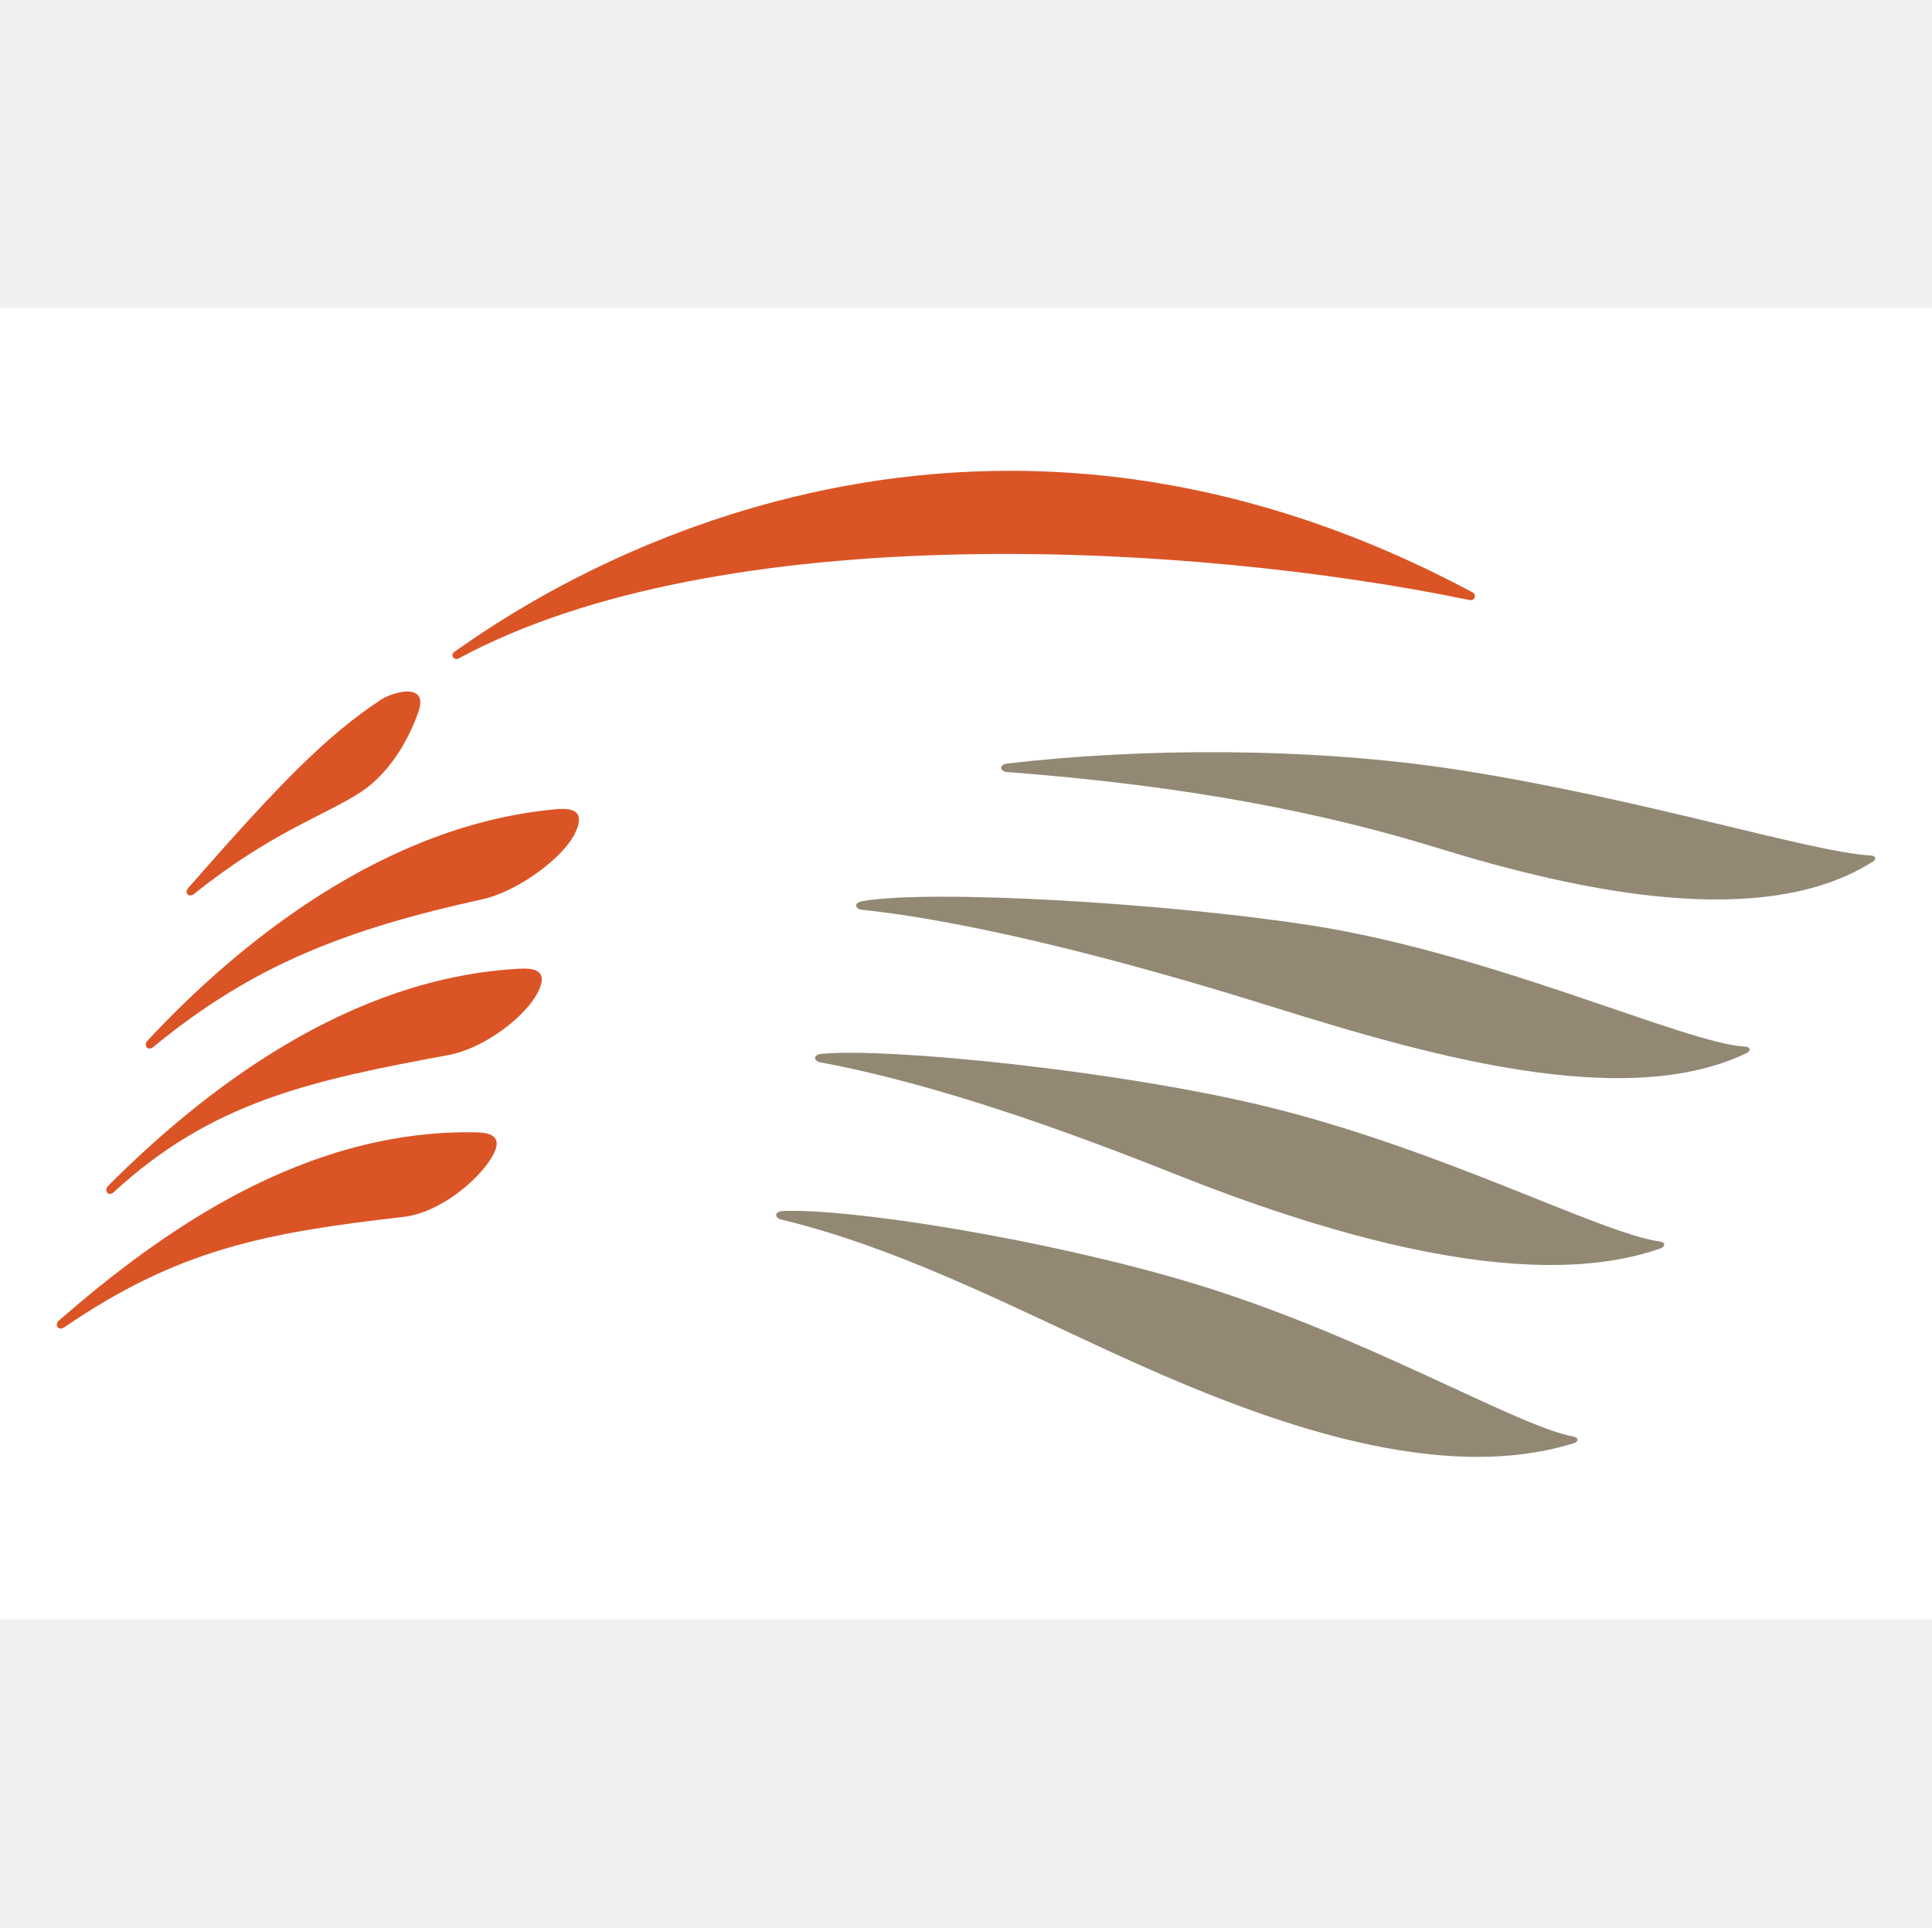
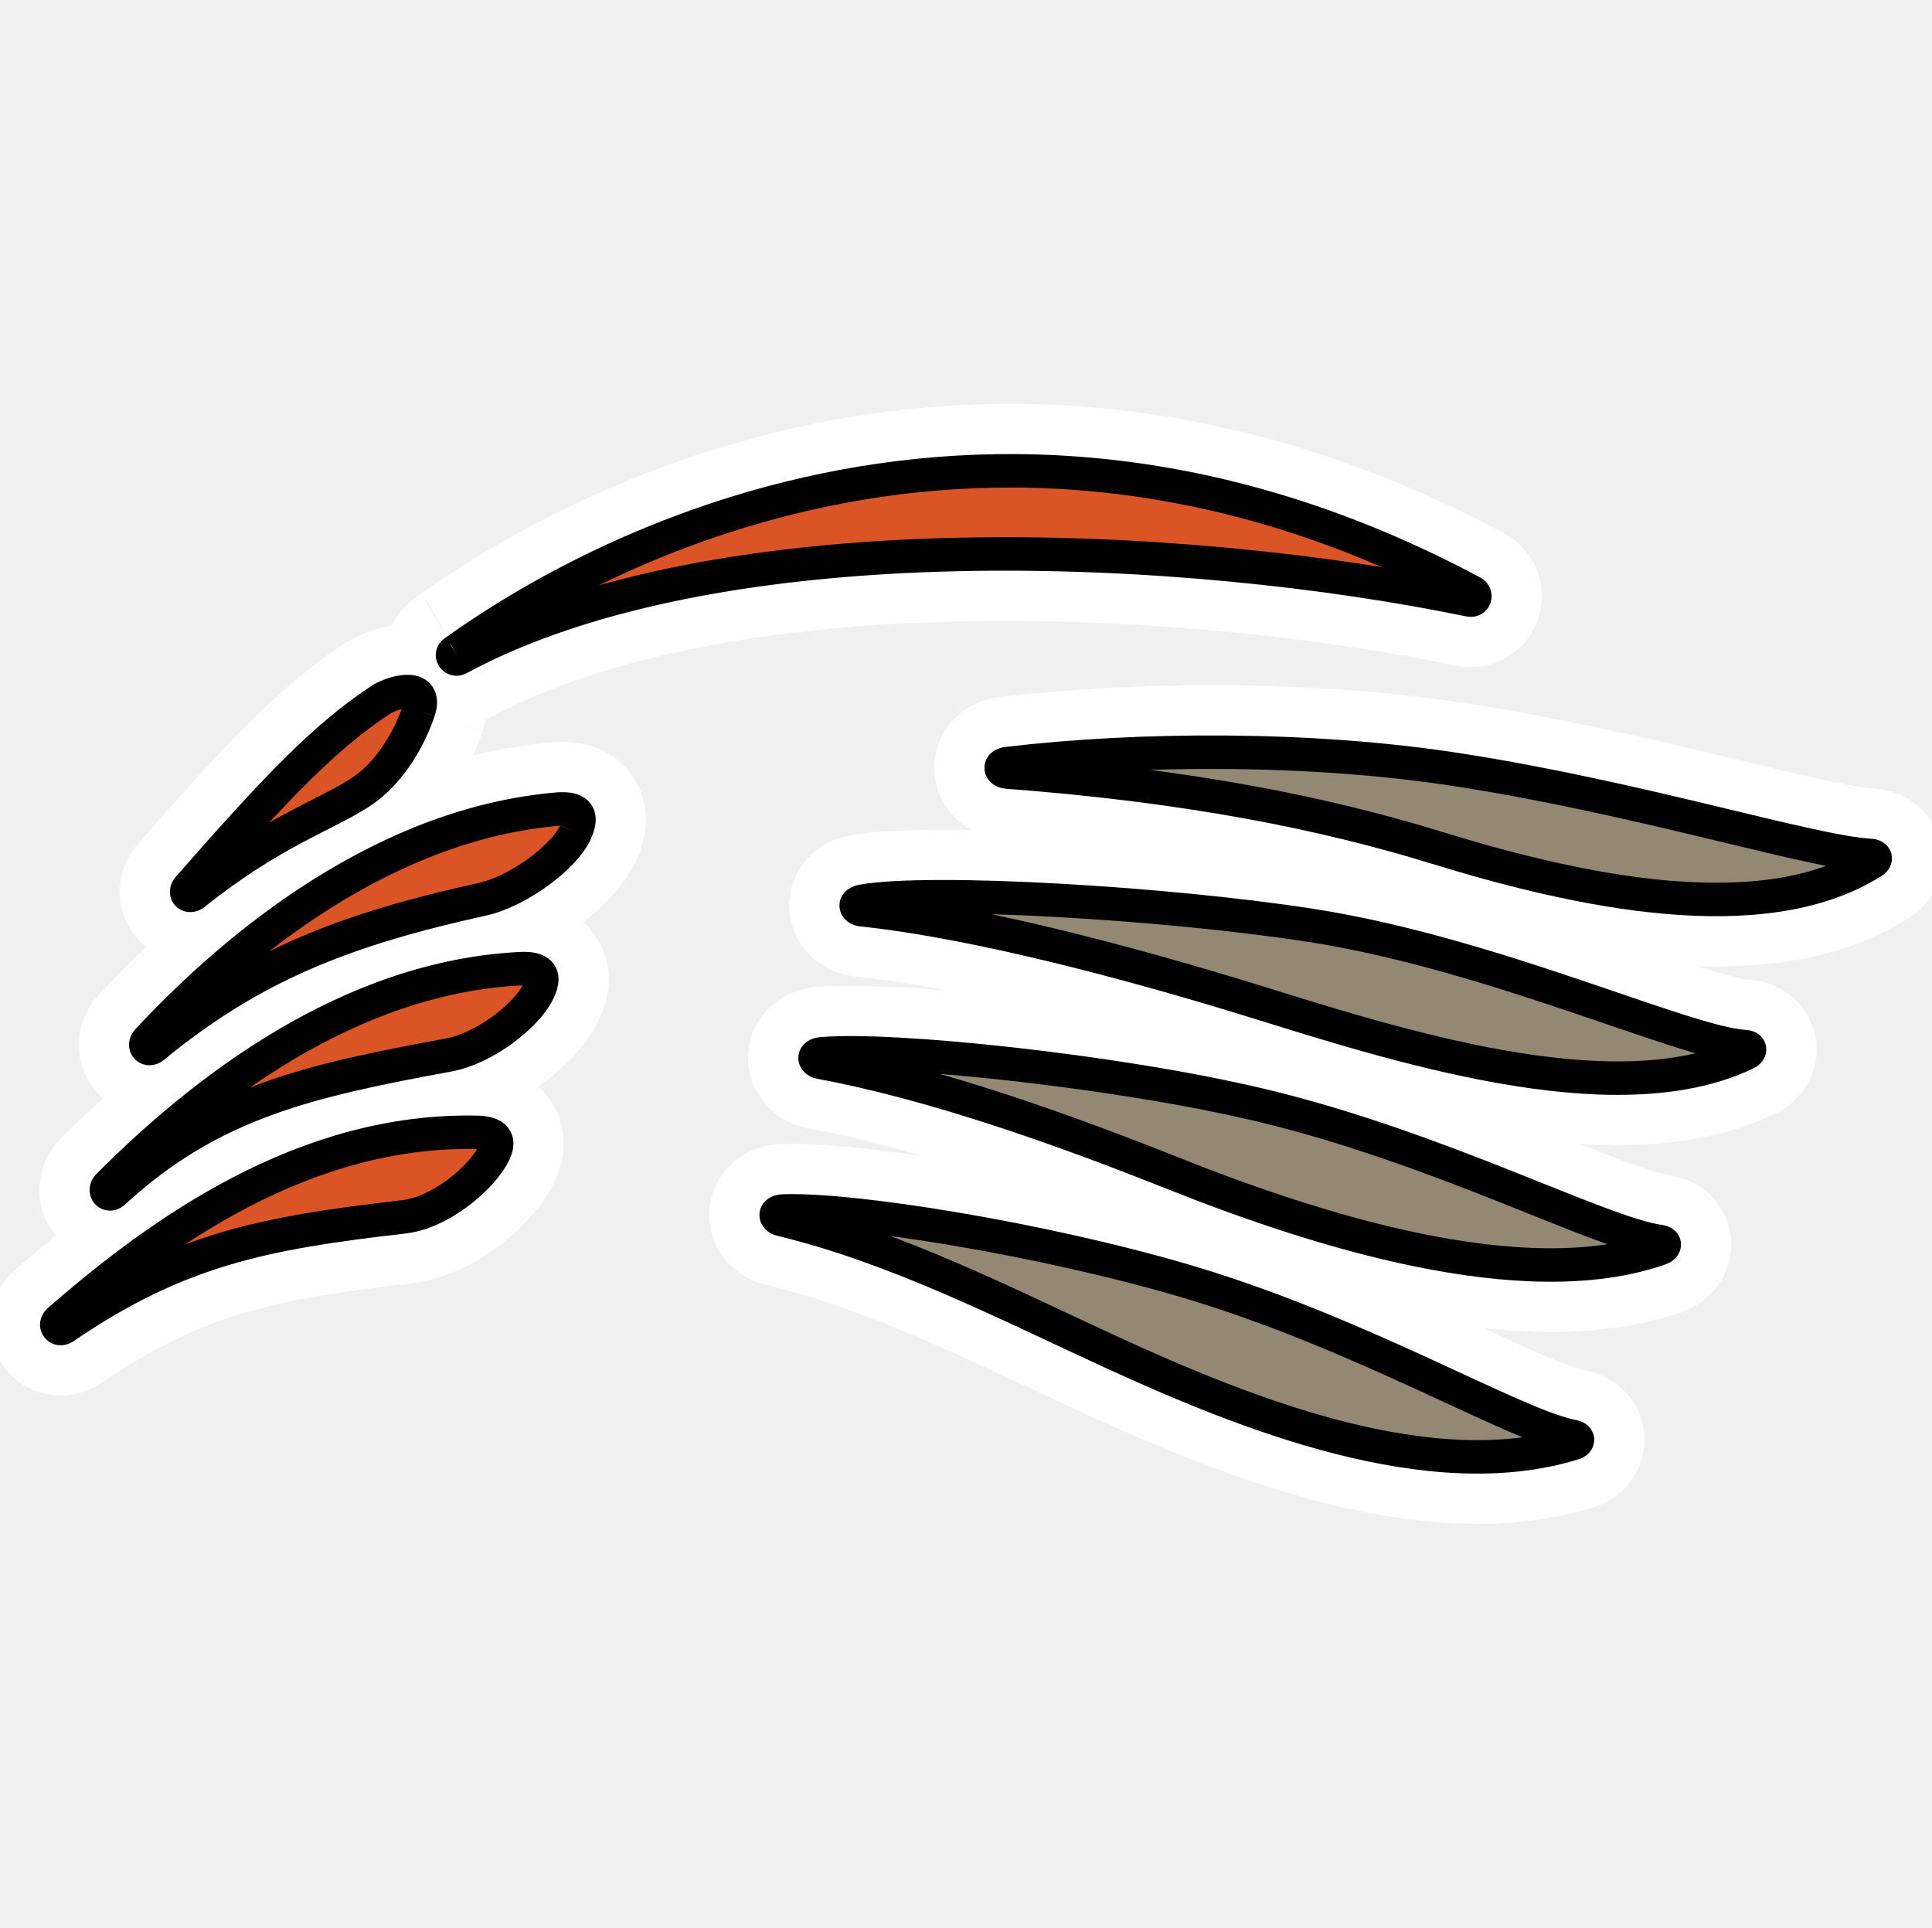
<svg xmlns="http://www.w3.org/2000/svg" width="100%" height="100%" viewBox="0 0 462 461" version="1.1" xml:space="preserve" style="fill-rule:evenodd;clip-rule:evenodd;stroke-linejoin:round;stroke-miterlimit:1.414;">
  <g id="Layer-1" transform="matrix(3.27035,0,0,3.27035,-1064.54,-355.86)">
-     <g transform="matrix(1.0297,0,0,2.28339,270.039,-80.2978)">
-       <rect x="53.873" y="92.687" width="137.195" height="42.001" style="fill:white;" />
-     </g>
    <g id="path9" transform="matrix(0.941232,0,0,0.941232,23.2807,39.329)">
-       <path d="M359.308,163.735C360.336,162.012 359.042,161.849 358.26,161.8C344.698,161.465 333.451,169.662 325.691,176.408C325.28,176.76 325.648,177.241 326.083,176.951C334.954,170.886 341.655,169.603 352.464,168.364C355.295,168.029 358.234,165.53 359.308,163.735" style="fill:rgb(219,84,38);fill-rule:nonzero;" />
+       <path d="M359.308,163.735C360.336,162.012 359.042,161.849 358.26,161.8C344.698,161.465 333.451,169.662 325.691,176.408C325.28,176.76 325.648,177.241 326.083,176.951C334.954,170.886 341.655,169.603 352.464,168.364C355.295,168.029 358.234,165.53 359.308,163.735" style="fill:rgb(219,84,38);fill-rule:nonzero;stroke:white;stroke-width:10.4px;" />
    </g>
    <g id="path11" transform="matrix(0.941232,0,0,0.941232,23.2807,39.329)">
-       <path d="M362.886,150.92C363.794,149.136 362.462,149.073 361.703,149.073C348.15,149.689 336.766,158.674 329.512,165.948C329.131,166.329 329.544,166.804 329.918,166.463C337.55,159.424 345.247,157.764 355.956,155.789C358.75,155.265 361.936,152.792 362.886,150.92" style="fill:rgb(219,84,38);fill-rule:nonzero;" />
+       <path d="M362.886,150.92C363.794,149.136 362.462,149.073 361.703,149.073C348.15,149.689 336.766,158.674 329.512,165.948C329.131,166.329 329.544,166.804 329.918,166.463C337.55,159.424 345.247,157.764 355.956,155.789C358.75,155.265 361.936,152.792 362.886,150.92" style="fill:rgb(219,84,38);fill-rule:nonzero;stroke:white;stroke-width:10.4px;" />
    </g>
    <g id="path13" transform="matrix(0.941232,0,0,0.941232,23.2807,39.329)">
-       <path d="M365.806,138.491C366.658,136.673 365.33,136.653 364.566,136.673C351.041,137.769 339.562,147.147 332.566,154.672C332.206,155.079 332.606,155.494 332.999,155.174C340.773,148.779 347.993,146.022 358.63,143.675C361.405,143.048 364.955,140.386 365.806,138.491" style="fill:rgb(219,84,38);fill-rule:nonzero;" />
+       <path d="M365.806,138.491C366.658,136.673 365.33,136.653 364.566,136.673C351.041,137.769 339.562,147.147 332.566,154.672C332.206,155.079 332.606,155.494 332.999,155.174C340.773,148.779 347.993,146.022 358.63,143.675C361.405,143.048 364.955,140.386 365.806,138.491" style="fill:rgb(219,84,38);fill-rule:nonzero;stroke:white;stroke-width:10.4px;" />
    </g>
    <g id="path15" transform="matrix(0.941232,0,0,0.941232,23.2807,39.329)">
-       <path d="M353.632,129.047C354.336,126.9 351.834,127.504 350.749,128.149C346.369,131.028 342.648,134.907 335.741,142.796C335.374,143.217 335.792,143.586 336.185,143.271C342.193,138.454 346.39,137.165 349.138,135.356C351.516,133.791 352.976,131.005 353.632,129.047" style="fill:rgb(219,84,38);fill-rule:nonzero;" />
+       <path d="M353.632,129.047C354.336,126.9 351.834,127.504 350.749,128.149C346.369,131.028 342.648,134.907 335.741,142.796C335.374,143.217 335.792,143.586 336.185,143.271C342.193,138.454 346.39,137.165 349.138,135.356C351.516,133.791 352.976,131.005 353.632,129.047" style="fill:rgb(219,84,38);fill-rule:nonzero;stroke:white;stroke-width:10.4px;" />
    </g>
    <g id="path17" transform="matrix(0.941232,0,0,0.941232,23.2807,39.329)">
-       <path d="M407.438,178.875C399.309,175.14 390.693,170.71 381.762,168.564C381.303,168.453 381.189,167.932 381.962,167.906C387.315,167.714 401.942,170.041 413.106,173.322C426.817,177.352 438.725,184.56 443.306,185.427C443.849,185.539 443.678,185.897 443.306,185.968C432.256,189.375 418.058,183.756 407.438,178.875" style="fill:rgb(147,136,116);fill-rule:nonzero;" />
+       <path d="M407.438,178.875C399.309,175.14 390.693,170.71 381.762,168.564C381.303,168.453 381.189,167.932 381.962,167.906C387.315,167.714 401.942,170.041 413.106,173.322C426.817,177.352 438.725,184.56 443.306,185.427C443.849,185.539 443.678,185.897 443.306,185.968C432.256,189.375 418.058,183.756 407.438,178.875" style="fill:rgb(147,136,116);fill-rule:nonzero;stroke:white;stroke-width:10.4px;" />
    </g>
    <g id="path19" transform="matrix(0.941232,0,0,0.941232,23.2807,39.329)">
-       <path d="M412.305,165.009C404.003,161.7 393.841,158.03 384.796,156.353C384.338,156.258 384.195,155.752 384.967,155.694C390.292,155.214 407.724,156.991 419.03,159.682C432.943,162.997 445.395,169.638 450.031,170.276C450.575,170.348 450.433,170.701 450.09,170.817C439.412,174.576 423.154,169.326 412.305,165.009" style="fill:rgb(147,136,116);fill-rule:nonzero;" />
+       <path d="M412.305,165.009C404.003,161.7 393.841,158.03 384.796,156.353C384.338,156.258 384.195,155.752 384.967,155.694C390.292,155.214 407.724,156.991 419.03,159.682C432.943,162.997 445.395,169.638 450.031,170.276C450.575,170.348 450.433,170.701 450.09,170.817C439.412,174.576 423.154,169.326 412.305,165.009" style="fill:rgb(147,136,116);fill-rule:nonzero;stroke:white;stroke-width:10.4px;" />
    </g>
    <g id="path21" transform="matrix(0.941232,0,0,0.941232,23.2807,39.329)">
-       <path d="M418.058,151.461C409.498,148.824 397.161,145.458 388.03,144.502C387.544,144.433 387.371,143.952 388.145,143.829C393.411,142.919 411.503,143.944 422.982,145.722C437.094,147.923 451.979,154.862 456.645,155.136C457.189,155.168 457.073,155.531 456.731,155.666C446.453,160.581 429.222,154.913 418.058,151.461" style="fill:rgb(147,136,116);fill-rule:nonzero;" />
+       <path d="M418.058,151.461C409.498,148.824 397.161,145.458 388.03,144.502C387.544,144.433 387.371,143.952 388.145,143.829C393.411,142.919 411.503,143.944 422.982,145.722C437.094,147.923 451.979,154.862 456.645,155.136C457.189,155.168 457.073,155.531 456.731,155.666C446.453,160.581 429.222,154.913 418.058,151.461" style="fill:rgb(147,136,116);fill-rule:nonzero;stroke:white;stroke-width:10.4px;" />
    </g>
    <g id="path23" transform="matrix(0.941232,0,0,0.941232,23.2807,39.329)">
-       <path d="M432.628,139.659C424.069,137.025 413.564,134.878 399.309,133.802C398.822,133.768 398.621,133.23 399.395,133.141C409.642,131.933 422.982,131.85 434.46,133.645C448.572,135.84 461.739,140.022 466.405,140.286C466.949,140.326 466.835,140.689 466.491,140.829C457.989,146.139 443.792,143.108 432.628,139.659" style="fill:rgb(147,136,116);fill-rule:nonzero;" />
+       <path d="M432.628,139.659C424.069,137.025 413.564,134.878 399.309,133.802C398.822,133.768 398.621,133.23 399.395,133.141C409.642,131.933 422.982,131.85 434.46,133.645C448.572,135.84 461.739,140.022 466.405,140.286C466.949,140.326 466.835,140.689 466.491,140.829C457.989,146.139 443.792,143.108 432.628,139.659" style="fill:rgb(147,136,116);fill-rule:nonzero;stroke:white;stroke-width:10.4px;" />
    </g>
    <g id="path25" transform="matrix(0.941232,0,0,0.941232,23.2807,39.329)">
-       <path d="M356.718,124.988C356.408,125.163 356.039,124.716 356.408,124.465C361.869,120.594 394.442,97.88 435.49,119.842C435.834,120.019 435.691,120.529 435.262,120.44C413.478,115.931 377.032,113.999 356.718,124.988" style="fill:rgb(219,84,38);fill-rule:nonzero;" />
+       <path d="M356.718,124.988C356.408,125.163 356.039,124.716 356.408,124.465C361.869,120.594 394.442,97.88 435.49,119.842C435.834,120.019 435.691,120.529 435.262,120.44C413.478,115.931 377.032,113.999 356.718,124.988" style="fill:rgb(219,84,38);fill-rule:nonzero;stroke:white;stroke-width:10.4px;" />
+     </g>
+     <g id="path91" transform="matrix(0.941232,0,0,0.941232,23.2807,39.329)">
+       <path d="M359.308,163.735C360.336,162.012 359.042,161.849 358.26,161.8C344.698,161.465 333.451,169.662 325.691,176.408C325.28,176.76 325.648,177.241 326.083,176.951C334.954,170.886 341.655,169.603 352.464,168.364C355.295,168.029 358.234,165.53 359.308,163.735" style="fill:rgb(219,84,38);fill-rule:nonzero;stroke:black;stroke-width:2.6px;stroke-miterlimit:1.414;" />
+     </g>
+     <g id="path111" transform="matrix(0.941232,0,0,0.941232,23.2807,39.329)">
+       <path d="M362.886,150.92C363.794,149.136 362.462,149.073 361.703,149.073C348.15,149.689 336.766,158.674 329.512,165.948C329.131,166.329 329.544,166.804 329.918,166.463C337.55,159.424 345.247,157.764 355.956,155.789C358.75,155.265 361.936,152.792 362.886,150.92" style="fill:rgb(219,84,38);fill-rule:nonzero;stroke:black;stroke-width:2.6px;stroke-miterlimit:1.414;" />
+     </g>
+     <g id="path131" transform="matrix(0.941232,0,0,0.941232,23.2807,39.329)">
+       <path d="M365.806,138.491C366.658,136.673 365.33,136.653 364.566,136.673C351.041,137.769 339.562,147.147 332.566,154.672C332.206,155.079 332.606,155.494 332.999,155.174C340.773,148.779 347.993,146.022 358.63,143.675C361.405,143.048 364.955,140.386 365.806,138.491" style="fill:rgb(219,84,38);fill-rule:nonzero;stroke:black;stroke-width:2.6px;stroke-miterlimit:1.414;" />
+     </g>
+     <g id="path151" transform="matrix(0.941232,0,0,0.941232,23.2807,39.329)">
+       <path d="M353.632,129.047C354.336,126.9 351.834,127.504 350.749,128.149C346.369,131.028 342.648,134.907 335.741,142.796C335.374,143.217 335.792,143.586 336.185,143.271C342.193,138.454 346.39,137.165 349.138,135.356C351.516,133.791 352.976,131.005 353.632,129.047" style="fill:rgb(219,84,38);fill-rule:nonzero;stroke:black;stroke-width:2.6px;stroke-miterlimit:1.414;" />
+     </g>
+     <g id="path171" transform="matrix(0.941232,0,0,0.941232,23.2807,39.329)">
+       <path d="M407.438,178.875C399.309,175.14 390.693,170.71 381.762,168.564C381.303,168.453 381.189,167.932 381.962,167.906C387.315,167.714 401.942,170.041 413.106,173.322C426.817,177.352 438.725,184.56 443.306,185.427C443.849,185.539 443.678,185.897 443.306,185.968C432.256,189.375 418.058,183.756 407.438,178.875" style="fill:rgb(147,136,116);fill-rule:nonzero;stroke:black;stroke-width:2.6px;stroke-miterlimit:1.414;" />
+     </g>
+     <g id="path191" transform="matrix(0.941232,0,0,0.941232,23.2807,39.329)">
+       <path d="M412.305,165.009C404.003,161.7 393.841,158.03 384.796,156.353C384.338,156.258 384.195,155.752 384.967,155.694C390.292,155.214 407.724,156.991 419.03,159.682C432.943,162.997 445.395,169.638 450.031,170.276C450.575,170.348 450.433,170.701 450.09,170.817C439.412,174.576 423.154,169.326 412.305,165.009" style="fill:rgb(147,136,116);fill-rule:nonzero;stroke:black;stroke-width:2.6px;stroke-miterlimit:1.414;" />
+     </g>
+     <g id="path211" transform="matrix(0.941232,0,0,0.941232,23.2807,39.329)">
+       <path d="M418.058,151.461C409.498,148.824 397.161,145.458 388.03,144.502C387.544,144.433 387.371,143.952 388.145,143.829C393.411,142.919 411.503,143.944 422.982,145.722C437.094,147.923 451.979,154.862 456.645,155.136C457.189,155.168 457.073,155.531 456.731,155.666C446.453,160.581 429.222,154.913 418.058,151.461" style="fill:rgb(147,136,116);fill-rule:nonzero;stroke:black;stroke-width:2.6px;stroke-miterlimit:1.414;" />
+     </g>
+     <g id="path231" transform="matrix(0.941232,0,0,0.941232,23.2807,39.329)">
+       <path d="M432.628,139.659C424.069,137.025 413.564,134.878 399.309,133.802C398.822,133.768 398.621,133.23 399.395,133.141C409.642,131.933 422.982,131.85 434.46,133.645C448.572,135.84 461.739,140.022 466.405,140.286C466.949,140.326 466.835,140.689 466.491,140.829C457.989,146.139 443.792,143.108 432.628,139.659" style="fill:rgb(147,136,116);fill-rule:nonzero;stroke:black;stroke-width:2.6px;stroke-miterlimit:1.414;" />
+     </g>
+     <g id="path251" transform="matrix(0.941232,0,0,0.941232,23.2807,39.329)">
+       <path d="M356.718,124.988C356.408,125.163 356.039,124.716 356.408,124.465C361.869,120.594 394.442,97.88 435.49,119.842C435.834,120.019 435.691,120.529 435.262,120.44C413.478,115.931 377.032,113.999 356.718,124.988" style="fill:rgb(219,84,38);fill-rule:nonzero;stroke:black;stroke-width:2.6px;stroke-miterlimit:1.414;" />
    </g>
  </g>
</svg>
